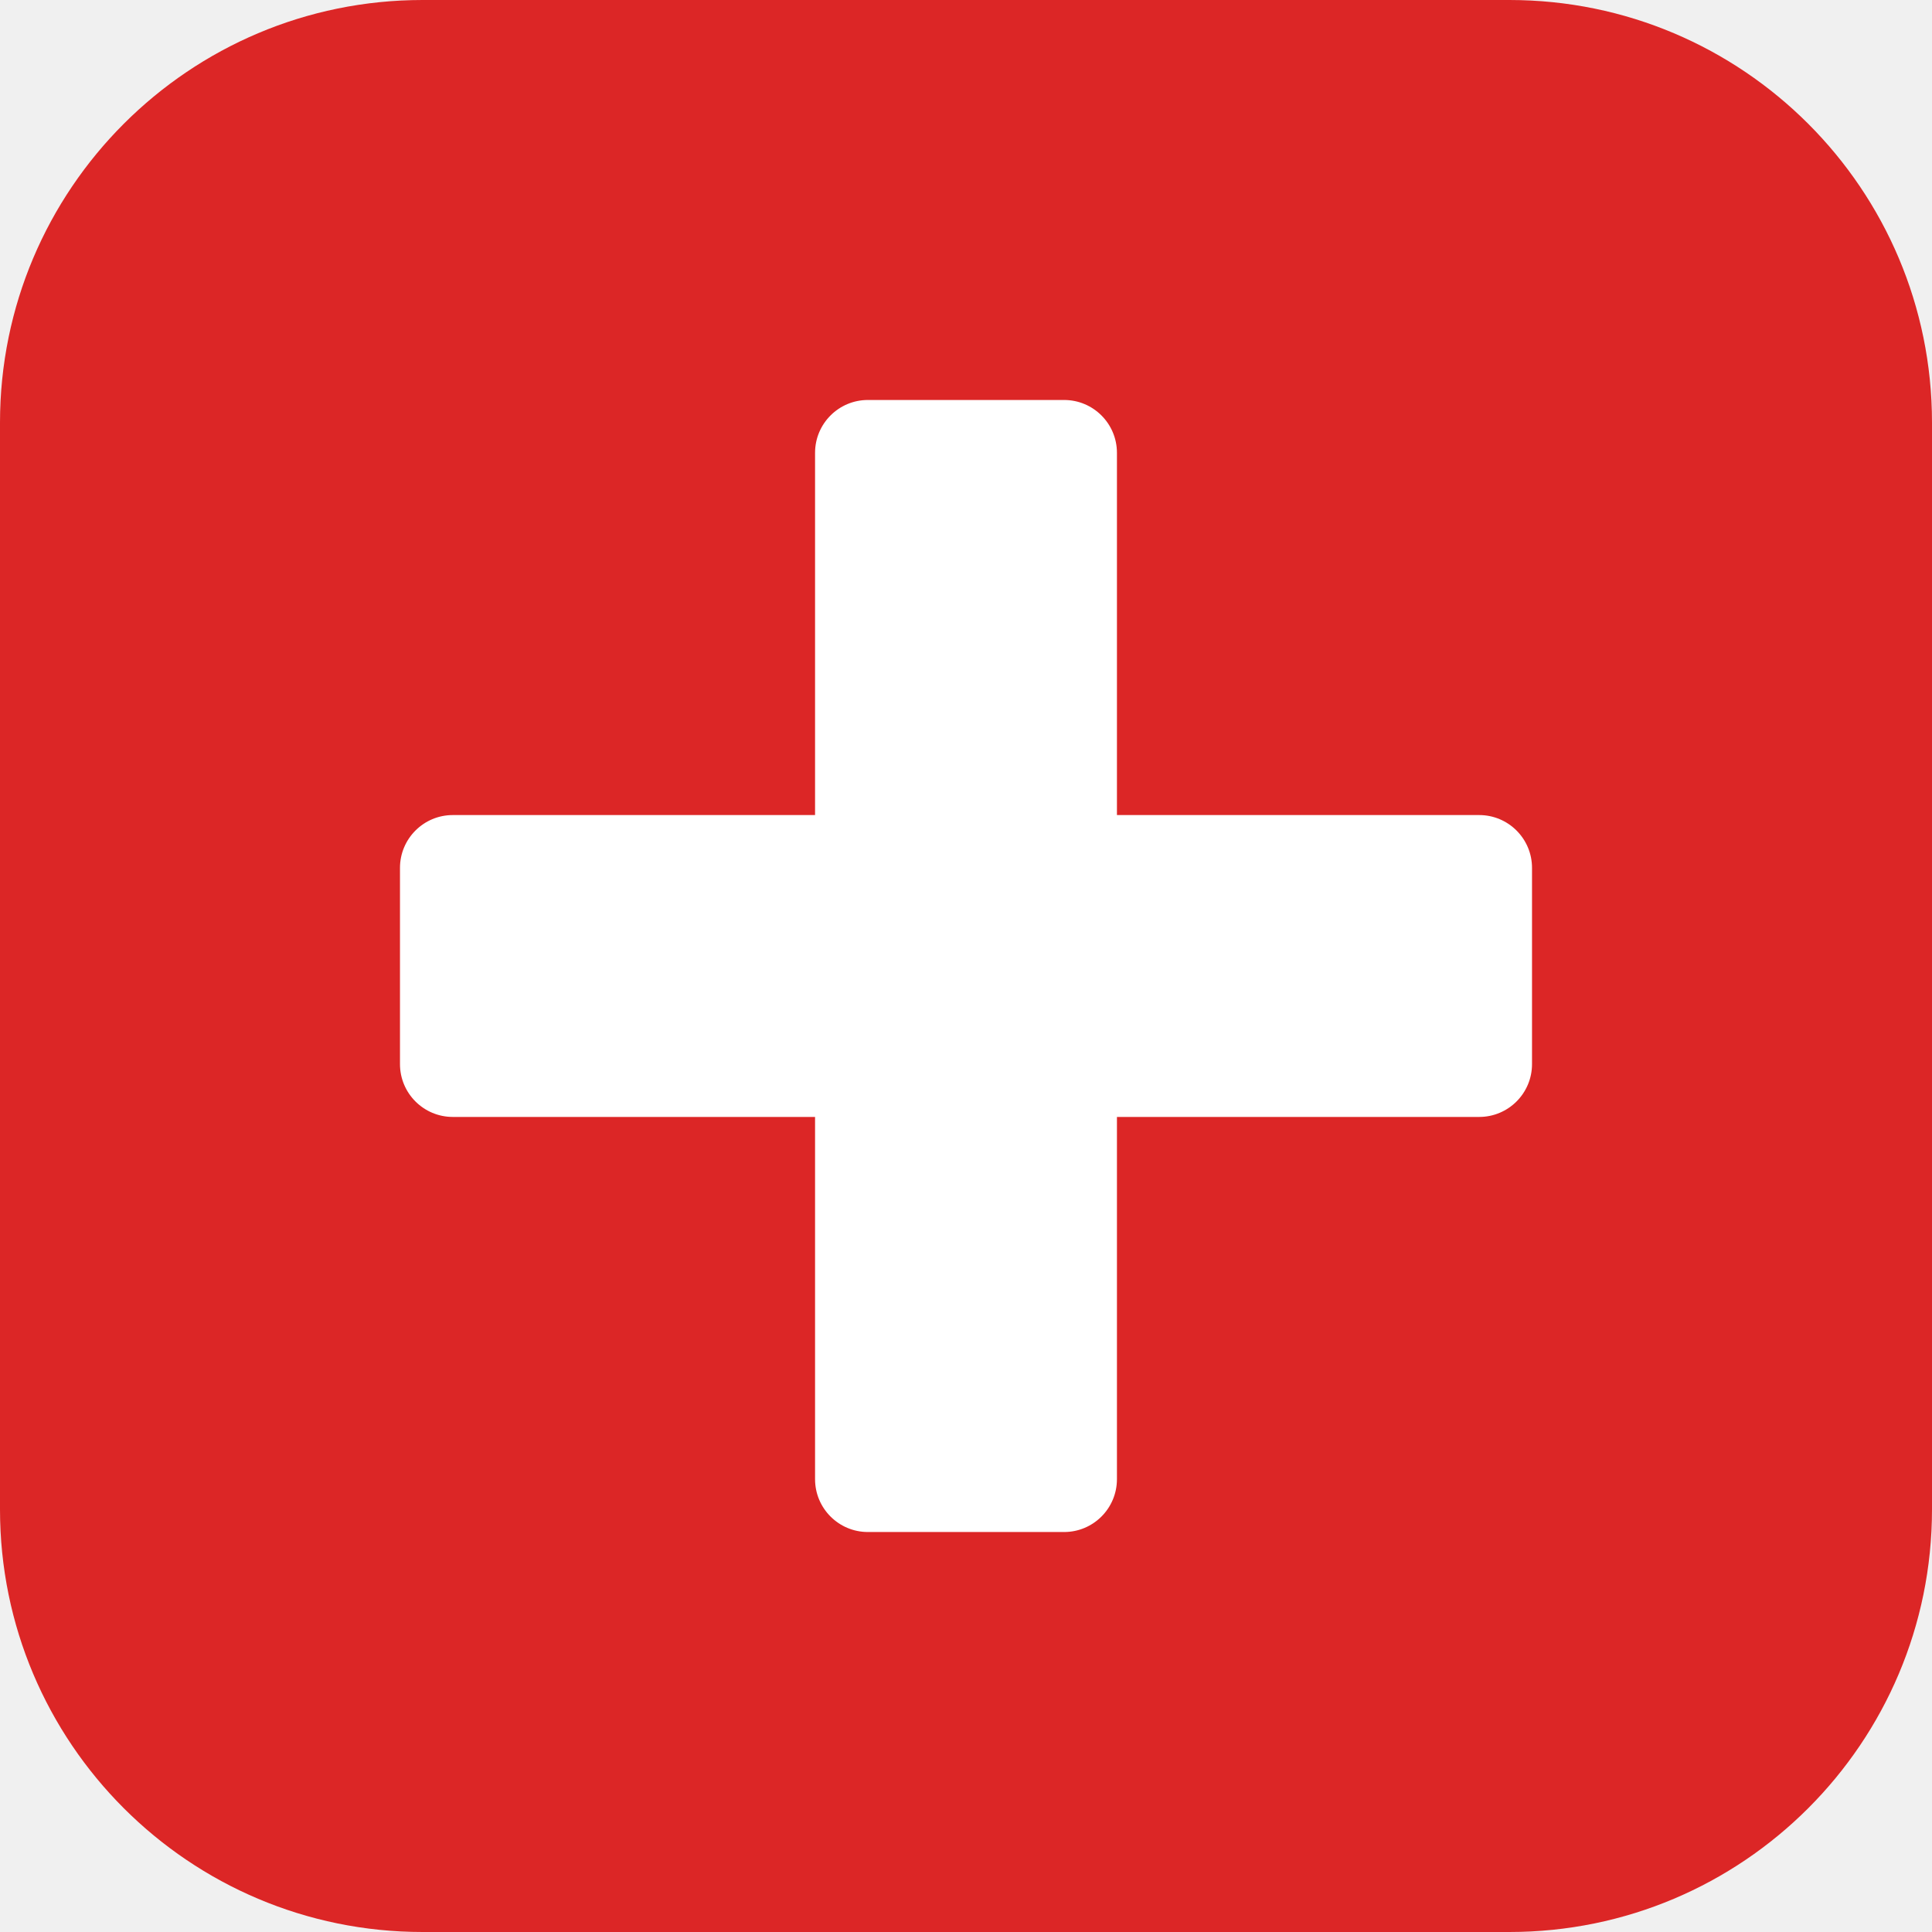
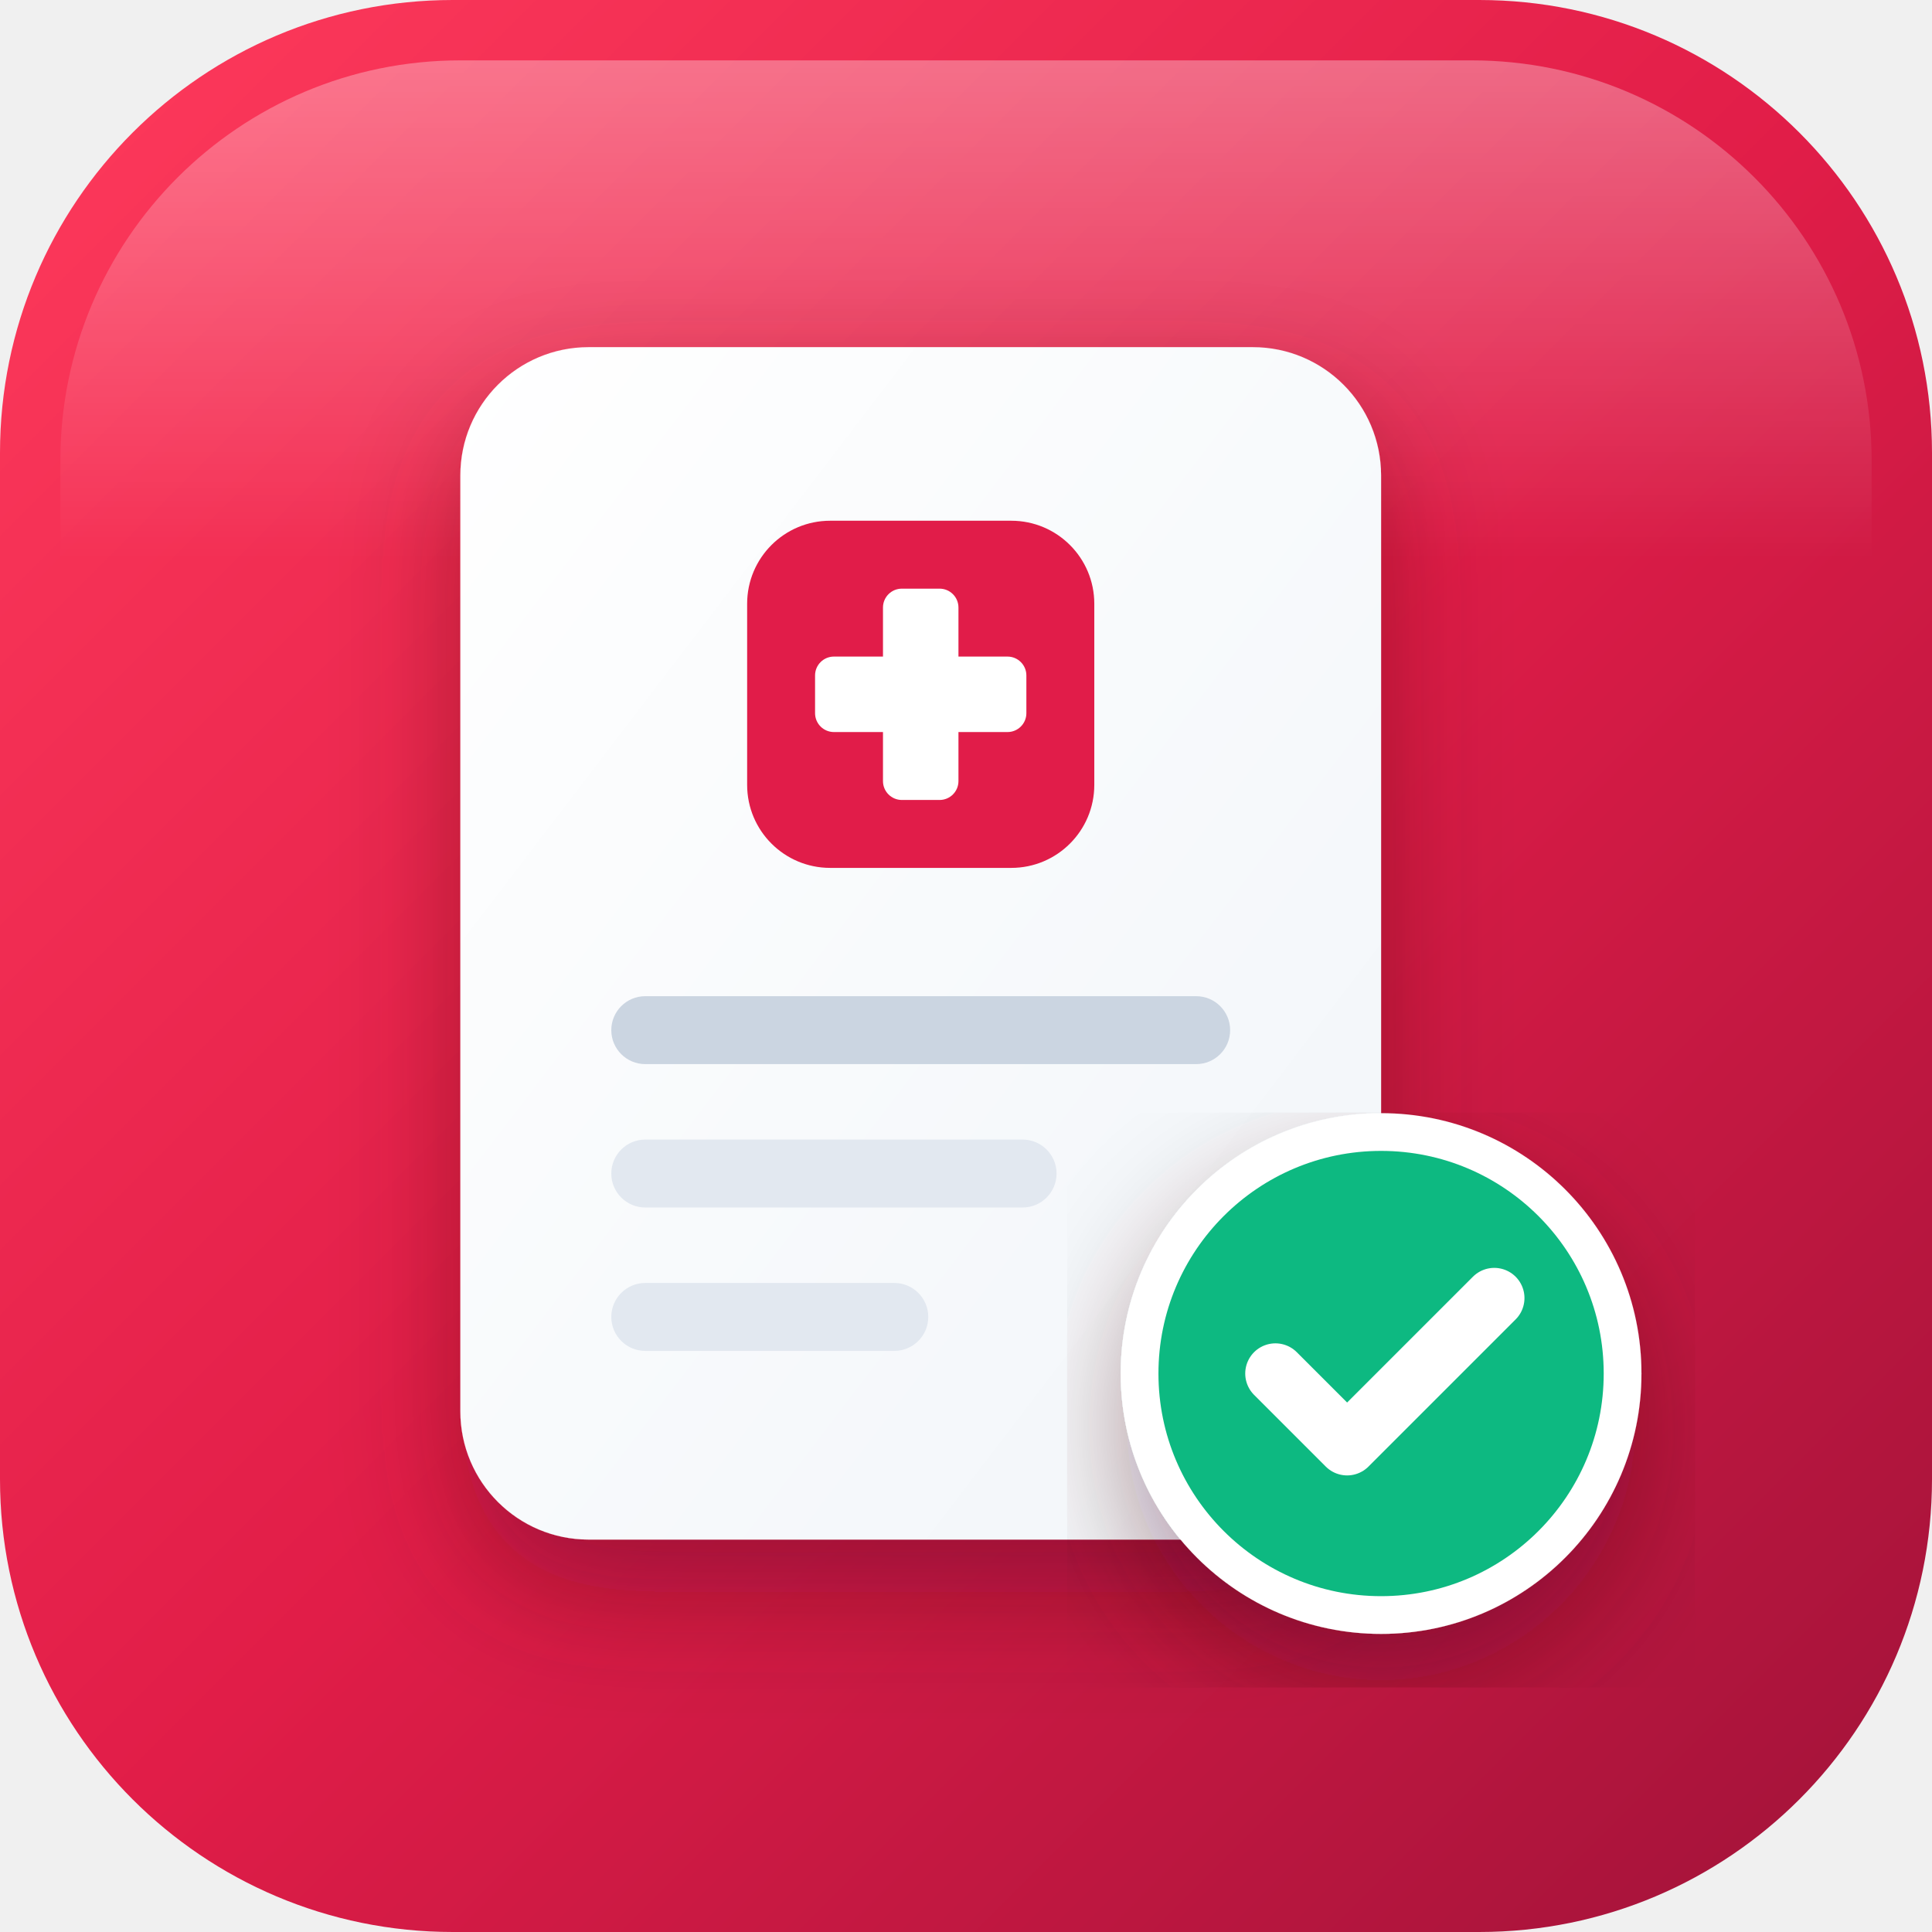
<svg xmlns="http://www.w3.org/2000/svg" viewBox="0 0 512 512">
-   <rect width="512" height="512" rx="112" fill="#dc2626" />
-   <rect x="216" y="106" width="80" height="300" rx="14" fill="#ffffff" />
-   <rect x="106" y="216" width="300" height="80" rx="14" fill="#ffffff" />
+   <defs>
+     <linearGradient id="bgGrad" x1="0%" y1="0%" x2="100%" y2="100%">
+       <stop offset="0%" stop-color="#ff3b5c" />
+       <stop offset="50%" stop-color="#e11d48" />
+       <stop offset="100%" stop-color="#9f1239" />
+     </linearGradient>
+     <linearGradient id="shine" x1="0%" y1="0%" x2="0%" y2="100%">
+       <stop offset="0%" stop-color="#ffffff" stop-opacity="0.32" />
+       <stop offset="55%" stop-color="#ffffff" stop-opacity="0" />
+     </linearGradient>
+     <linearGradient id="docGrad" x1="0%" y1="0%" x2="100%" y2="100%">
+       <stop offset="0%" stop-color="#ffffff" />
+       <stop offset="100%" stop-color="#f1f5f9" />
+     </linearGradient>
+     <filter id="drop" x="-15%" y="-15%" width="130%" height="130%">
+       <feDropShadow dx="0" dy="14" stdDeviation="16" flood-color="#4c0519" flood-opacity="0.38" />
+     </filter>
+   </defs>
+   <rect width="512" height="512" rx="120" fill="url(#bgGrad)" />
+   <rect x="16" y="16" width="480" height="240" rx="106" fill="url(#shine)" />
+   <g filter="url(#drop)">
+     <rect x="122" y="92" width="244" height="316" rx="34" fill="url(#docGrad)" />
+     <rect x="198" y="138" width="92" height="92" rx="22" fill="#e11d48" />
+     <rect x="234" y="156" width="20" height="56" rx="5" fill="#ffffff" />
+     <rect x="216" y="174" width="56" height="20" rx="5" fill="#ffffff" />
+     <rect x="162" y="264" width="164" height="18" rx="9" fill="#cbd5e1" />
+     <rect x="162" y="302" width="118" height="18" rx="9" fill="#e2e8f0" />
+     <rect x="162" y="340" width="84" height="18" rx="9" fill="#e2e8f0" />
+   </g>
+   <g filter="url(#drop)">
+     <circle cx="366" cy="364" r="64" fill="#10b981" stroke="#ffffff" stroke-width="10" />
+     <path d="M338 364 L357 383 L396 344" fill="none" stroke="#ffffff" stroke-width="16" stroke-linecap="round" stroke-linejoin="round" />
+   </g>
</svg>
